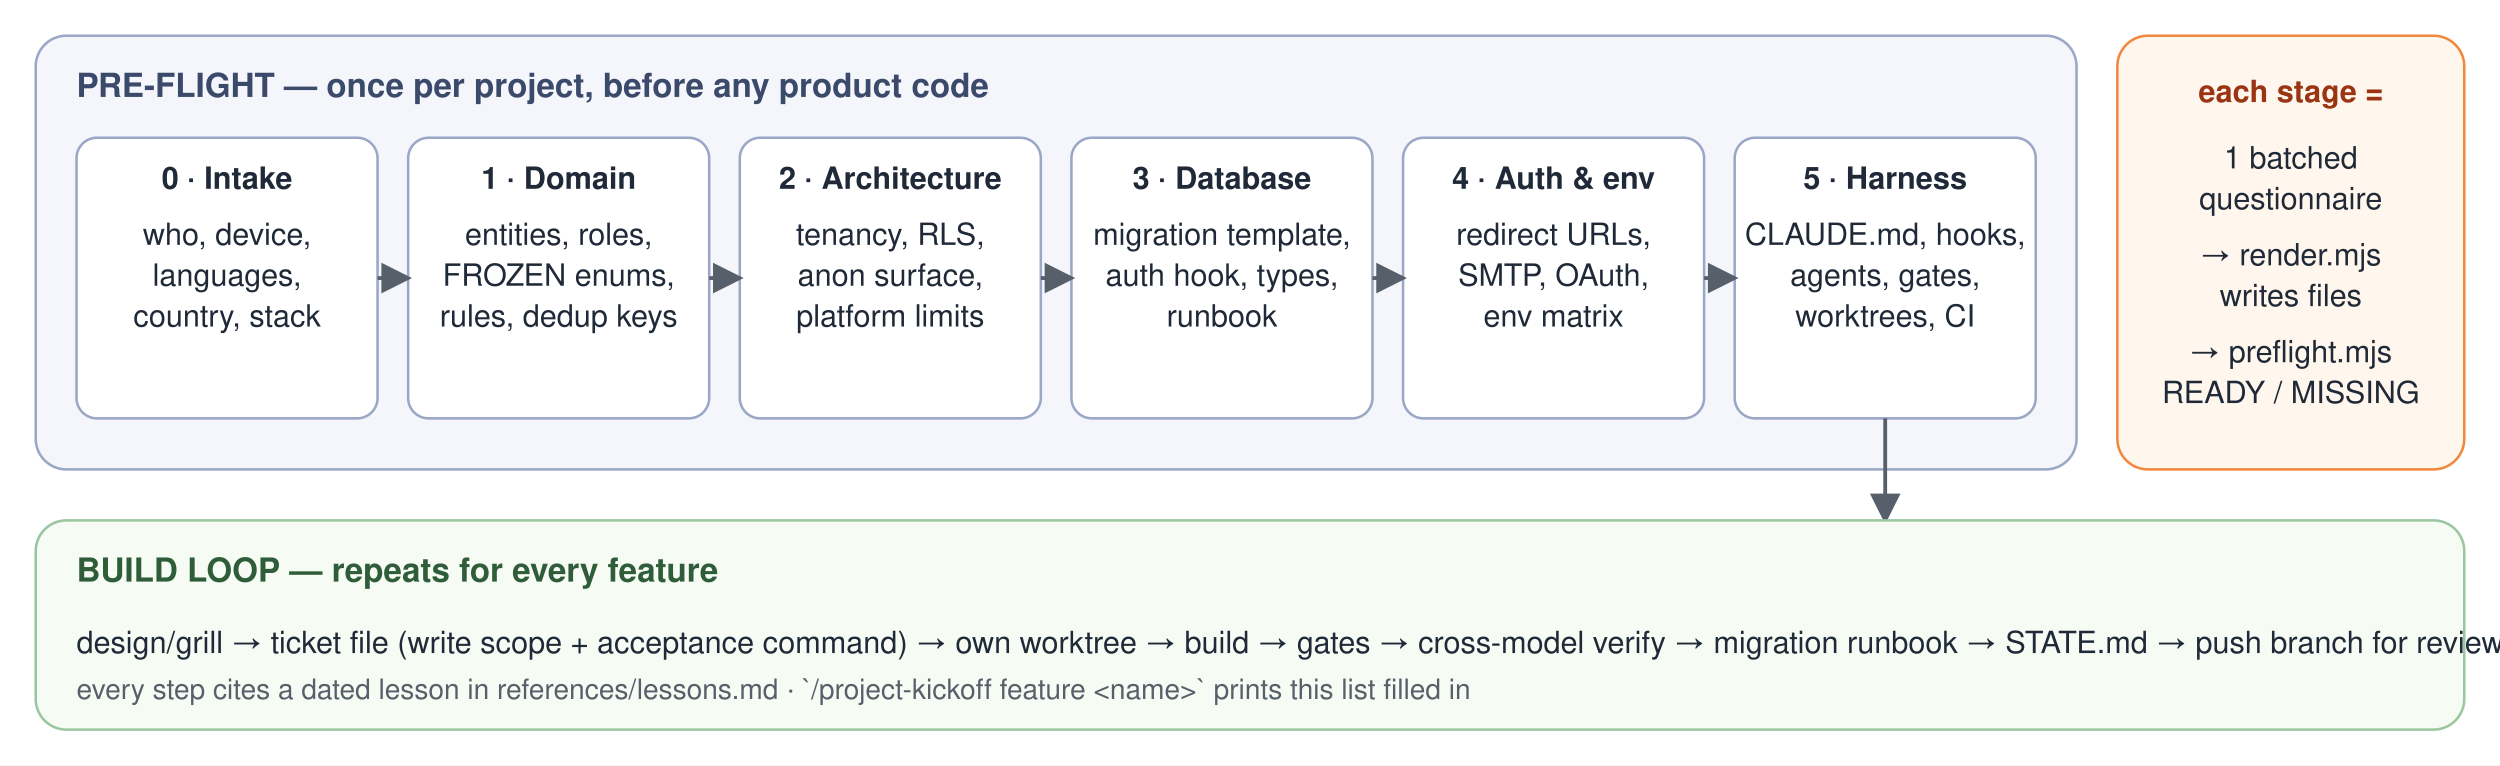
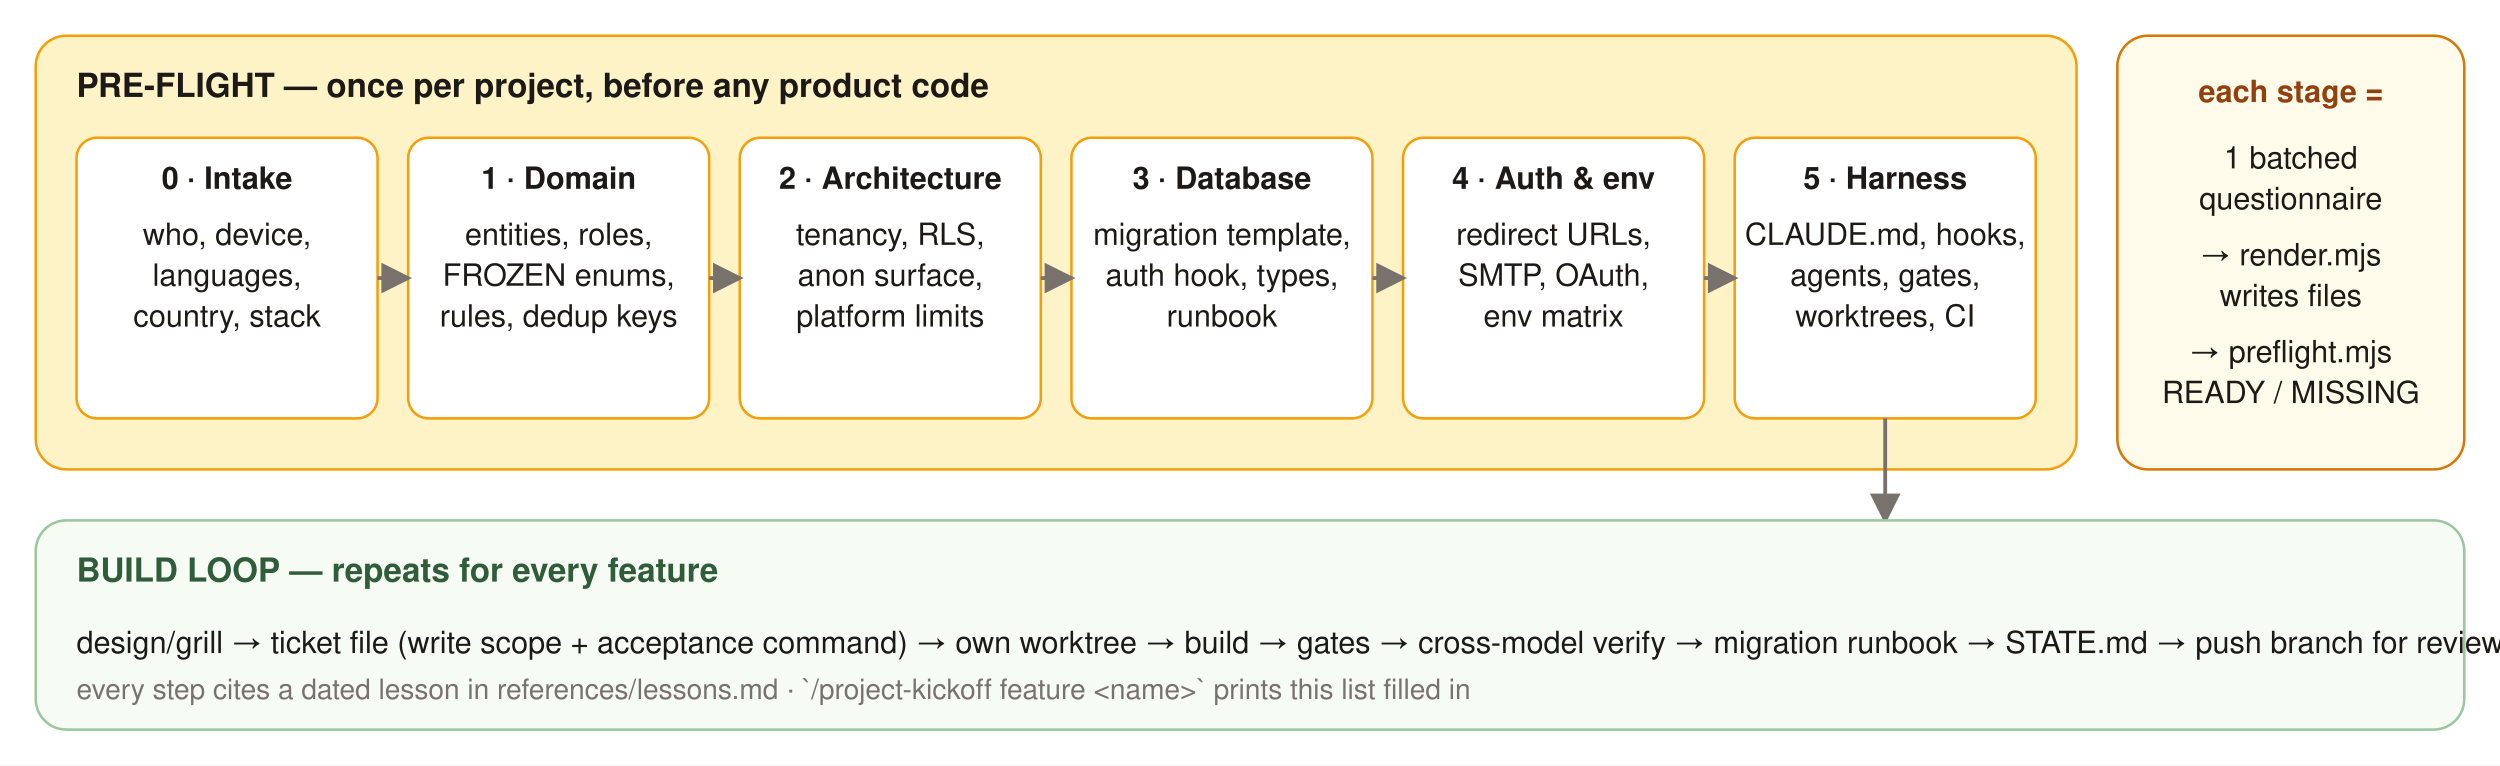
<svg xmlns="http://www.w3.org/2000/svg" width="980" height="300" viewBox="0 0 980 300" font-family="Segoe UI, Helvetica, Arial, sans-serif" font-size="13">
  <defs>
    <marker id="a" markerWidth="8" markerHeight="8" refX="7" refY="4" orient="auto">
-       <path d="M0,0 L8,4 L0,8 z" fill="#57606a" />
+       <path d="M0,0 L8,4 L0,8 z" fill="#78716C" />
    </marker>
  </defs>
  <rect width="980" height="300" fill="#ffffff" />
-   <rect x="14" y="14" width="800" height="170" rx="12" fill="#f4f6fb" stroke="#9aa7c7" />
-   <text x="30" y="38" fill="#3b4a6b" font-weight="bold">PRE-FLIGHT — once per project, before any product code</text>
-   <g font-size="12" fill="#1f2937">
-     <rect x="30" y="54" width="118" height="110" rx="8" fill="#fff" stroke="#9aa7c7" />
+   <rect x="14" y="14" width="800" height="170" rx="12" fill="#FEF3C7" stroke="#F59E0B" />
+   <text x="30" y="38" fill="#1C1917" font-weight="bold">PRE-FLIGHT — once per project, before any product code</text>
+   <g font-size="12" fill="#1C1917">
+     <rect x="30" y="54" width="118" height="110" rx="8" fill="#fff" stroke="#F59E0B" />
    <text x="89" y="74" text-anchor="middle" font-weight="bold">0 · Intake</text>
    <text x="89" y="96" text-anchor="middle">who, device,</text>
    <text x="89" y="112" text-anchor="middle">languages,</text>
    <text x="89" y="128" text-anchor="middle">country, stack</text>
-     <rect x="160" y="54" width="118" height="110" rx="8" fill="#fff" stroke="#9aa7c7" />
+     <rect x="160" y="54" width="118" height="110" rx="8" fill="#fff" stroke="#F59E0B" />
    <text x="219" y="74" text-anchor="middle" font-weight="bold">1 · Domain</text>
    <text x="219" y="96" text-anchor="middle">entities, roles,</text>
    <text x="219" y="112" text-anchor="middle">FROZEN enums,</text>
    <text x="219" y="128" text-anchor="middle">rules, dedup keys</text>
-     <rect x="290" y="54" width="118" height="110" rx="8" fill="#fff" stroke="#9aa7c7" />
+     <rect x="290" y="54" width="118" height="110" rx="8" fill="#fff" stroke="#F59E0B" />
    <text x="349" y="74" text-anchor="middle" font-weight="bold">2 · Architecture</text>
    <text x="349" y="96" text-anchor="middle">tenancy, RLS,</text>
    <text x="349" y="112" text-anchor="middle">anon surface,</text>
    <text x="349" y="128" text-anchor="middle">platform limits</text>
-     <rect x="420" y="54" width="118" height="110" rx="8" fill="#fff" stroke="#9aa7c7" />
+     <rect x="420" y="54" width="118" height="110" rx="8" fill="#fff" stroke="#F59E0B" />
    <text x="479" y="74" text-anchor="middle" font-weight="bold">3 · Database</text>
    <text x="479" y="96" text-anchor="middle">migration template,</text>
    <text x="479" y="112" text-anchor="middle">auth hook, types,</text>
    <text x="479" y="128" text-anchor="middle">runbook</text>
-     <rect x="550" y="54" width="118" height="110" rx="8" fill="#fff" stroke="#9aa7c7" />
+     <rect x="550" y="54" width="118" height="110" rx="8" fill="#fff" stroke="#F59E0B" />
    <text x="609" y="74" text-anchor="middle" font-weight="bold">4 · Auth &amp; env</text>
    <text x="609" y="96" text-anchor="middle">redirect URLs,</text>
    <text x="609" y="112" text-anchor="middle">SMTP, OAuth,</text>
    <text x="609" y="128" text-anchor="middle">env matrix</text>
-     <rect x="680" y="54" width="118" height="110" rx="8" fill="#fff" stroke="#9aa7c7" />
+     <rect x="680" y="54" width="118" height="110" rx="8" fill="#fff" stroke="#F59E0B" />
    <text x="739" y="74" text-anchor="middle" font-weight="bold">5 · Harness</text>
    <text x="739" y="96" text-anchor="middle">CLAUDE.md, hooks,</text>
    <text x="739" y="112" text-anchor="middle">agents, gates,</text>
    <text x="739" y="128" text-anchor="middle">worktrees, CI</text>
-     <g stroke="#57606a" stroke-width="1.5" marker-end="url(#a)">
+     <g stroke="#78716C" stroke-width="1.5" marker-end="url(#a)">
      <line x1="148" y1="109" x2="160" y2="109" />
      <line x1="278" y1="109" x2="290" y2="109" />
      <line x1="408" y1="109" x2="420" y2="109" />
      <line x1="538" y1="109" x2="550" y2="109" />
      <line x1="668" y1="109" x2="680" y2="109" />
    </g>
  </g>
-   <rect x="830" y="14" width="136" height="170" rx="12" fill="#fff7ed" stroke="#f0883e" />
-   <text x="898" y="40" text-anchor="middle" fill="#9a3412" font-weight="bold" font-size="12">each stage =</text>
-   <text x="898" y="66" text-anchor="middle" fill="#1f2937" font-size="12">1 batched</text>
-   <text x="898" y="82" text-anchor="middle" fill="#1f2937" font-size="12">questionnaire</text>
-   <text x="898" y="104" text-anchor="middle" fill="#1f2937" font-size="12">→ render.mjs</text>
-   <text x="898" y="120" text-anchor="middle" fill="#1f2937" font-size="12">writes files</text>
-   <text x="898" y="142" text-anchor="middle" fill="#1f2937" font-size="12">→ preflight.mjs</text>
-   <text x="898" y="158" text-anchor="middle" fill="#1f2937" font-size="12">READY / MISSING</text>
-   <line x1="739" y1="164" x2="739" y2="204" stroke="#57606a" stroke-width="1.5" marker-end="url(#a)" />
+   <rect x="830" y="14" width="136" height="170" rx="12" fill="#FFFBEB" stroke="#D97706" />
+   <text x="898" y="40" text-anchor="middle" fill="#92400E" font-weight="bold" font-size="12">each stage =</text>
+   <text x="898" y="66" text-anchor="middle" fill="#1C1917" font-size="12">1 batched</text>
+   <text x="898" y="82" text-anchor="middle" fill="#1C1917" font-size="12">questionnaire</text>
+   <text x="898" y="104" text-anchor="middle" fill="#1C1917" font-size="12">→ render.mjs</text>
+   <text x="898" y="120" text-anchor="middle" fill="#1C1917" font-size="12">writes files</text>
+   <text x="898" y="142" text-anchor="middle" fill="#1C1917" font-size="12">→ preflight.mjs</text>
+   <text x="898" y="158" text-anchor="middle" fill="#1C1917" font-size="12">READY / MISSING</text>
+   <line x1="739" y1="164" x2="739" y2="204" stroke="#78716C" stroke-width="1.5" marker-end="url(#a)" />
  <rect x="14" y="204" width="952" height="82" rx="12" fill="#f6fbf4" stroke="#9ac79f" />
  <text x="30" y="228" fill="#2f5d3a" font-weight="bold">BUILD LOOP — repeats for every feature</text>
-   <text x="30" y="256" fill="#1f2937" font-size="12">design/grill → ticket file (write scope + acceptance command) → own worktree → build → gates → cross-model verify → migration runbook → STATE.md → push branch for review</text>
-   <text x="30" y="274" fill="#57606a" font-size="11">every step cites a dated lesson in references/lessons.md · `/project-kickoff feature &lt;name&gt;` prints this list filled in</text>
+   <text x="30" y="256" fill="#1C1917" font-size="12">design/grill → ticket file (write scope + acceptance command) → own worktree → build → gates → cross-model verify → migration runbook → STATE.md → push branch for review</text>
+   <text x="30" y="274" fill="#78716C" font-size="11">every step cites a dated lesson in references/lessons.md · `/project-kickoff feature &lt;name&gt;` prints this list filled in</text>
</svg>
